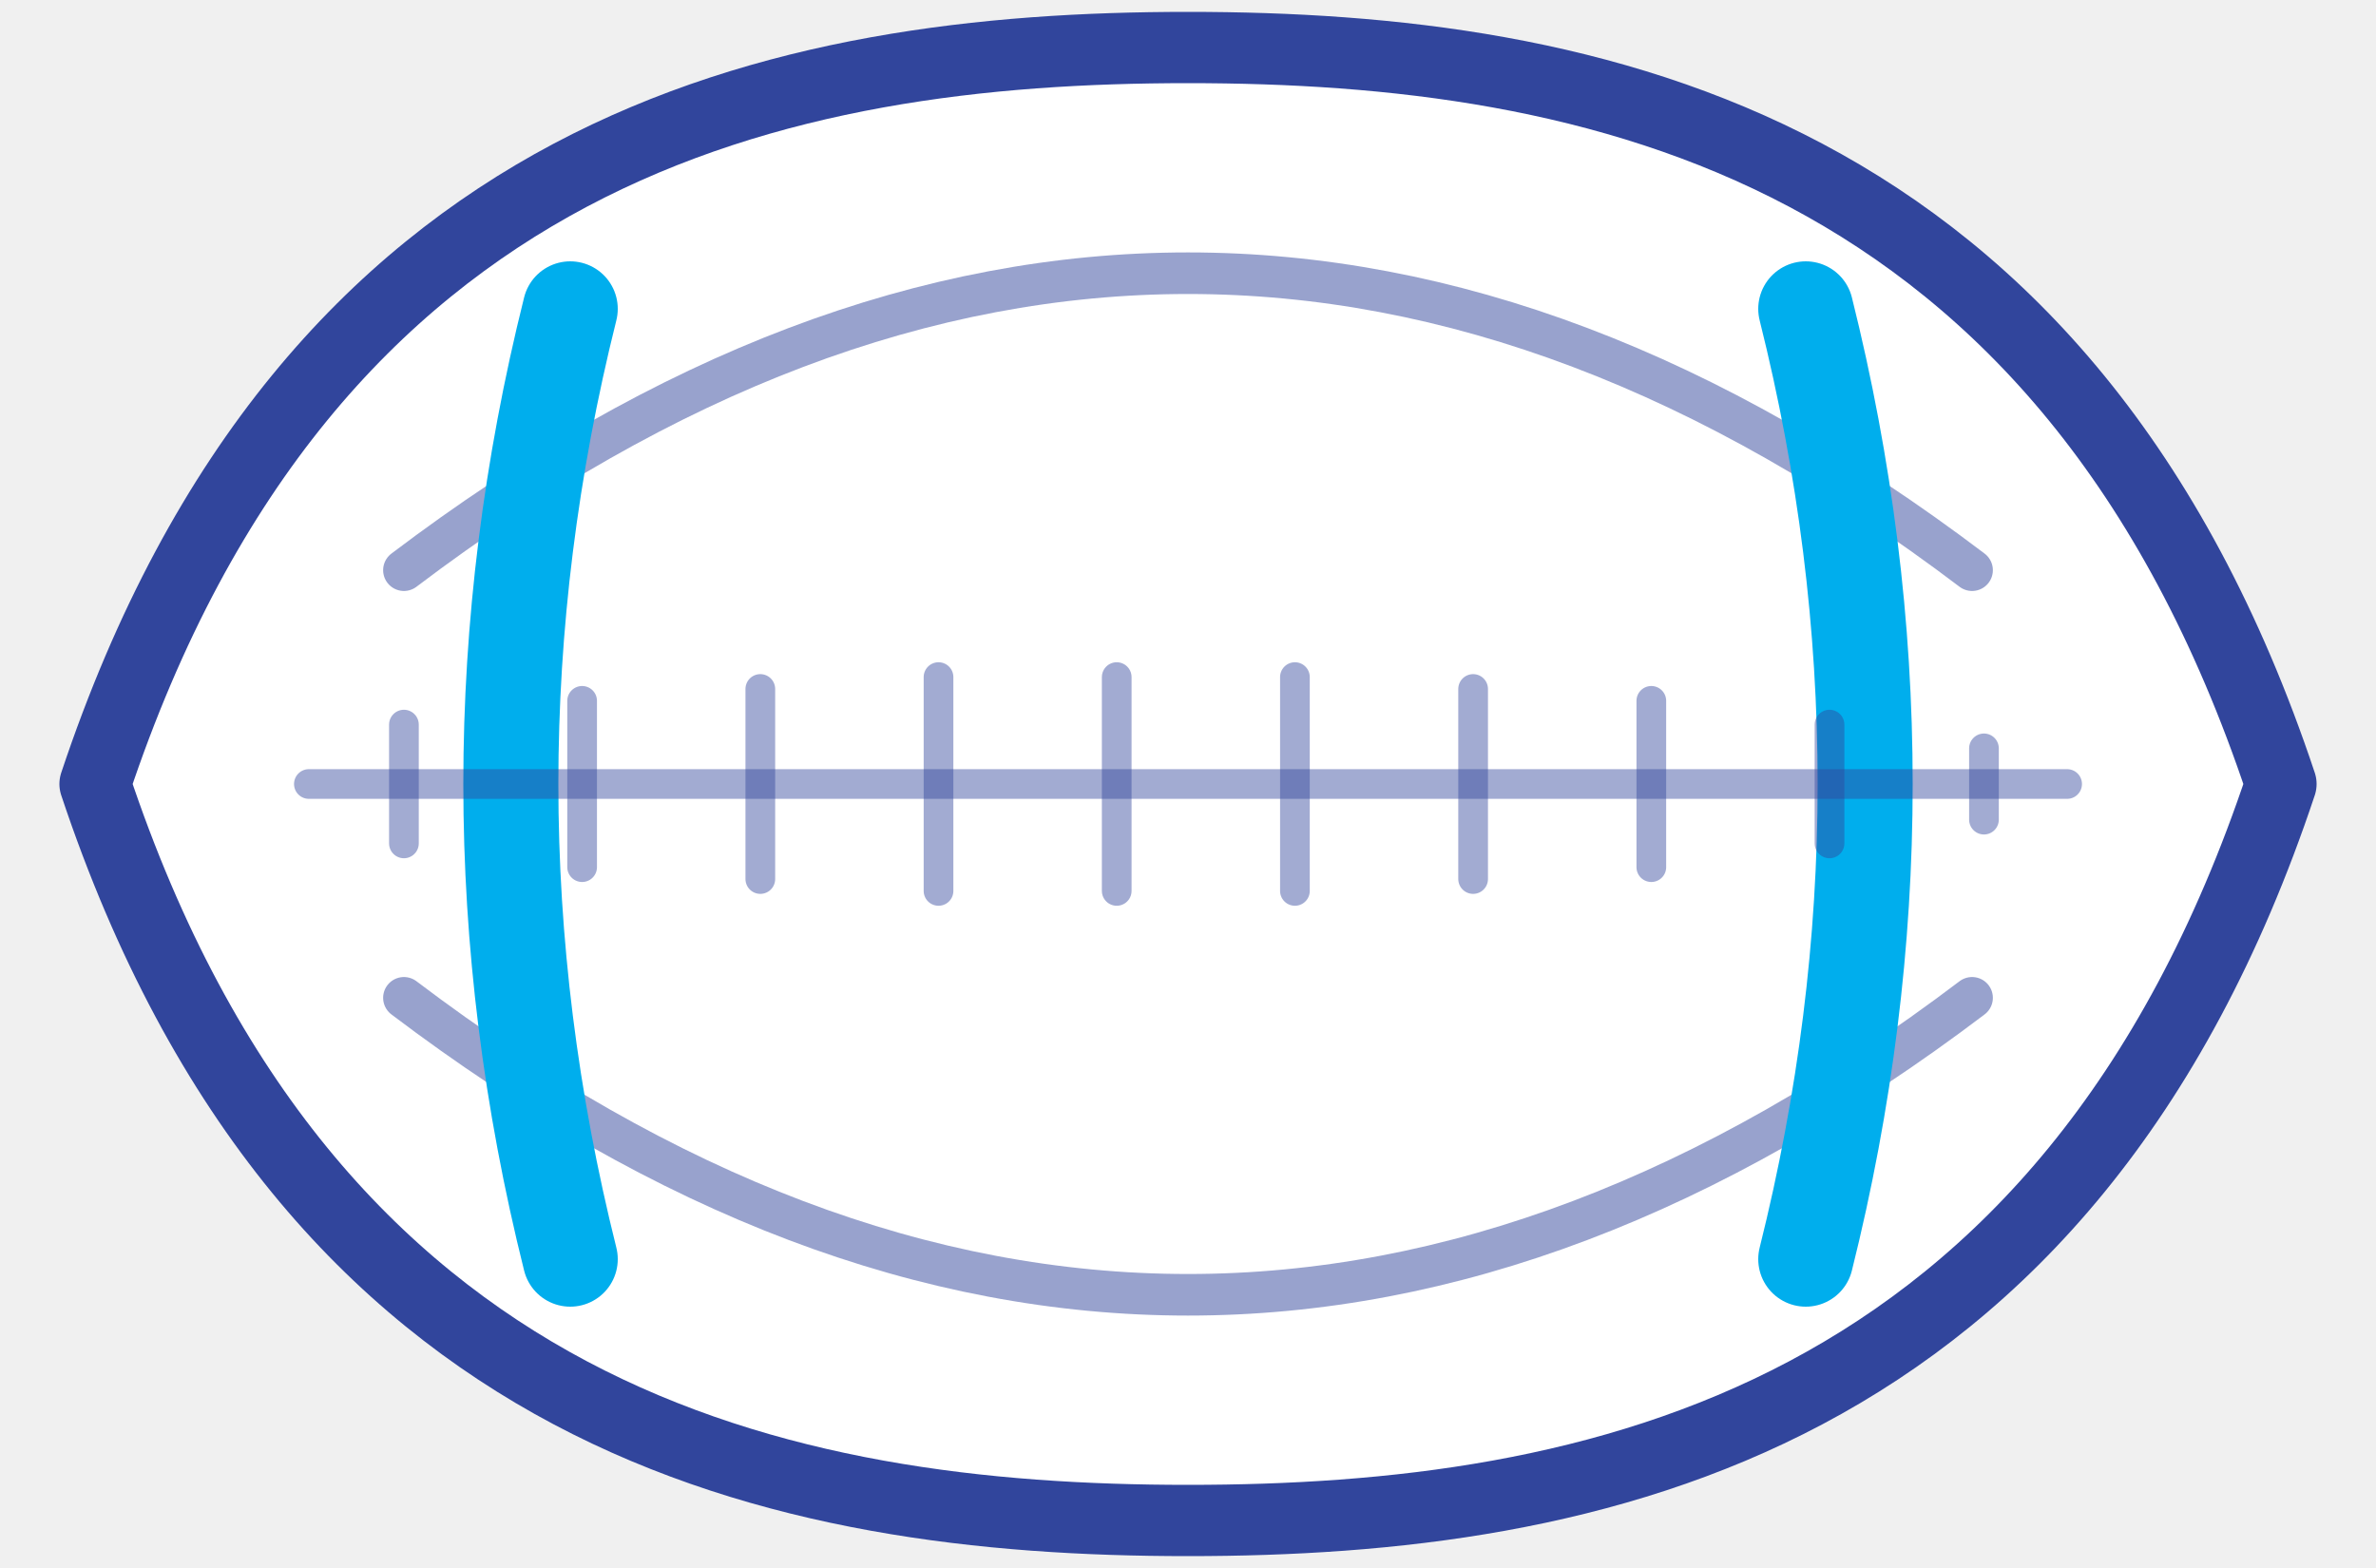
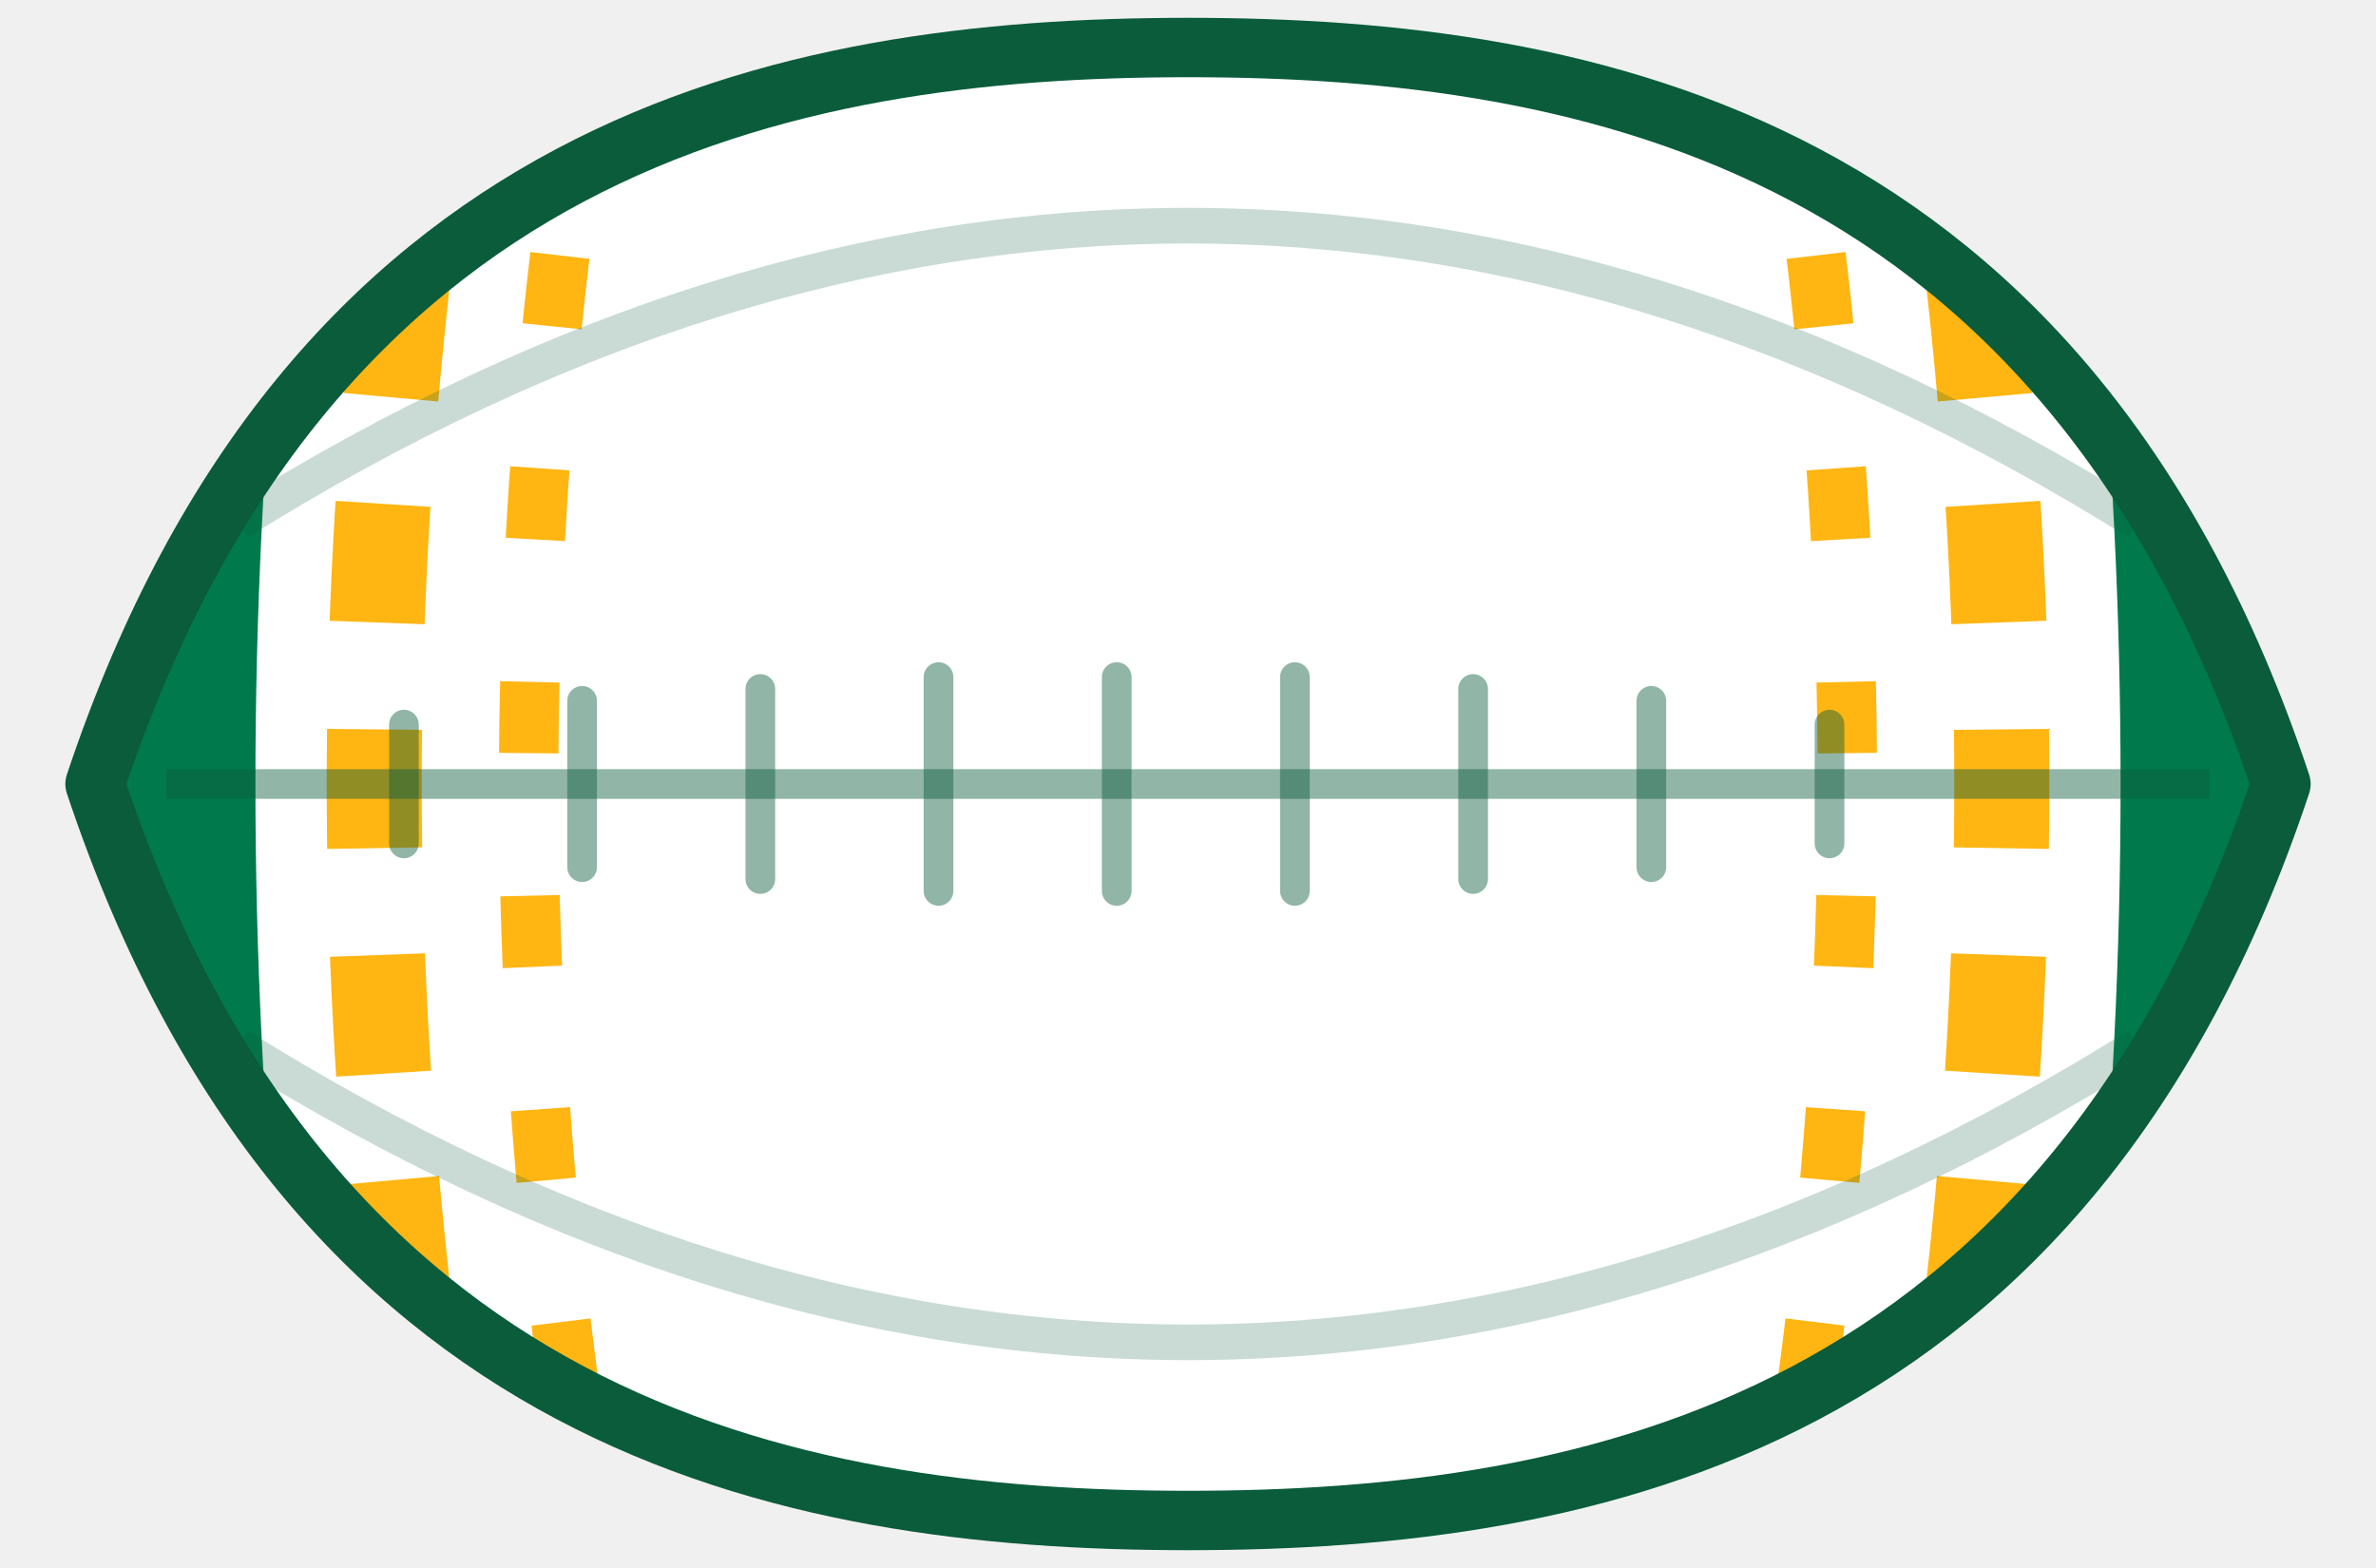
<svg xmlns="http://www.w3.org/2000/svg" viewBox="0 0 200 132" width="200" height="132">
-   <path d="M8,66 C26,12 66,4 100,4 C134,4 174,12 192,66 C174,120 134,128 100,128 C66,128 26,120 8,66 Z" fill="#FFFFFF" stroke="#31459C" stroke-width="6" stroke-linejoin="round" />
-   <path d="M34,48 Q100,-2 166,48" fill="none" stroke="#31459C" stroke-width="3.5" opacity=".5" stroke-linecap="round" />
-   <path d="M34,84 Q100,134 166,84" fill="none" stroke="#31459C" stroke-width="3.5" opacity=".5" stroke-linecap="round" />
-   <path d="M48,26 Q38,66 48,106" fill="none" stroke="#00AEED" stroke-width="8" stroke-linecap="round" />
-   <path d="M152,26 Q162,66 152,106" fill="none" stroke="#00AEED" stroke-width="8" stroke-linecap="round" />
-   <line x1="26" y1="66" x2="174" y2="66" stroke="#31459C" stroke-width="2.5" opacity=".45" stroke-linecap="round" />
-   <g stroke="#31459C" stroke-width="2.5" opacity=".45" stroke-linecap="round">
-     <line x1="34" y1="61" x2="34" y2="71" />
-     <line x1="49" y1="59" x2="49" y2="73" />
-     <line x1="64" y1="58" x2="64" y2="74" />
-     <line x1="79" y1="57" x2="79" y2="75" />
-     <line x1="94" y1="57" x2="94" y2="75" />
-     <line x1="109" y1="57" x2="109" y2="75" />
-     <line x1="124" y1="58" x2="124" y2="74" />
-     <line x1="139" y1="59" x2="139" y2="73" />
-     <line x1="154" y1="61" x2="154" y2="71" />
-     <line x1="167" y1="63" x2="167" y2="69" />
+   <defs>
+     <clipPath id="rb">
+       <path d="M8,66 C26,12 66,4 100,4 C134,4 174,12 192,66 C174,120 134,128 100,128 C66,128 26,120 8,66 Z" />
+     </clipPath>
+   </defs>
+   <g clip-path="url(#rb)">
+     <rect x="0" y="0" width="200" height="132" fill="#FFFFFF" />
+     <path d="M-20,-20 L30,-20 Q13,66 30,152 L-20,152 Z" fill="#007A4D" />
+     <path d="M170,-20 Q187,66 170,152 L220,152 L220,-20 Z" fill="#007A4D" />
+     <path d="M40,-14 Q23,66 40,146" fill="none" stroke="#FFB612" stroke-width="8" stroke-dasharray="10 9" />
+     <path d="M53,-14 Q36,66 53,146" fill="none" stroke="#FFB612" stroke-width="5" stroke-dasharray="6 12" />
+     <path d="M160,-14 Q177,66 160,146" fill="none" stroke="#FFB612" stroke-width="8" stroke-dasharray="10 9" />
+     <path d="M147,-14 Q164,66 147,146" fill="none" stroke="#FFB612" stroke-width="5" stroke-dasharray="6 12" />
+     <path d="M20,44 Q100,-6 180,44" fill="none" stroke="#0A5C3B" stroke-width="3" opacity=".22" />
+     <path d="M20,88 Q100,138 180,88" fill="none" stroke="#0A5C3B" stroke-width="3" opacity=".22" />
+     <line x1="14" y1="66" x2="186" y2="66" stroke="#0A5C3B" stroke-width="2.5" opacity=".45" />
+     <g stroke="#0A5C3B" stroke-width="2.5" opacity=".45" stroke-linecap="round">
+       <line x1="34" y1="61" x2="34" y2="71" />
+       <line x1="49" y1="59" x2="49" y2="73" />
+       <line x1="64" y1="58" x2="64" y2="74" />
+       <line x1="79" y1="57" x2="79" y2="75" />
+       <line x1="94" y1="57" x2="94" y2="75" />
+       <line x1="109" y1="57" x2="109" y2="75" />
+       <line x1="124" y1="58" x2="124" y2="74" />
+       <line x1="139" y1="59" x2="139" y2="73" />
+       <line x1="154" y1="61" x2="154" y2="71" />
+     </g>
  </g>
+   <path d="M8,66 C26,12 66,4 100,4 C134,4 174,12 192,66 C174,120 134,128 100,128 C66,128 26,120 8,66 Z" fill="none" stroke="#0A5C3B" stroke-width="5" stroke-linejoin="round" />
</svg>
